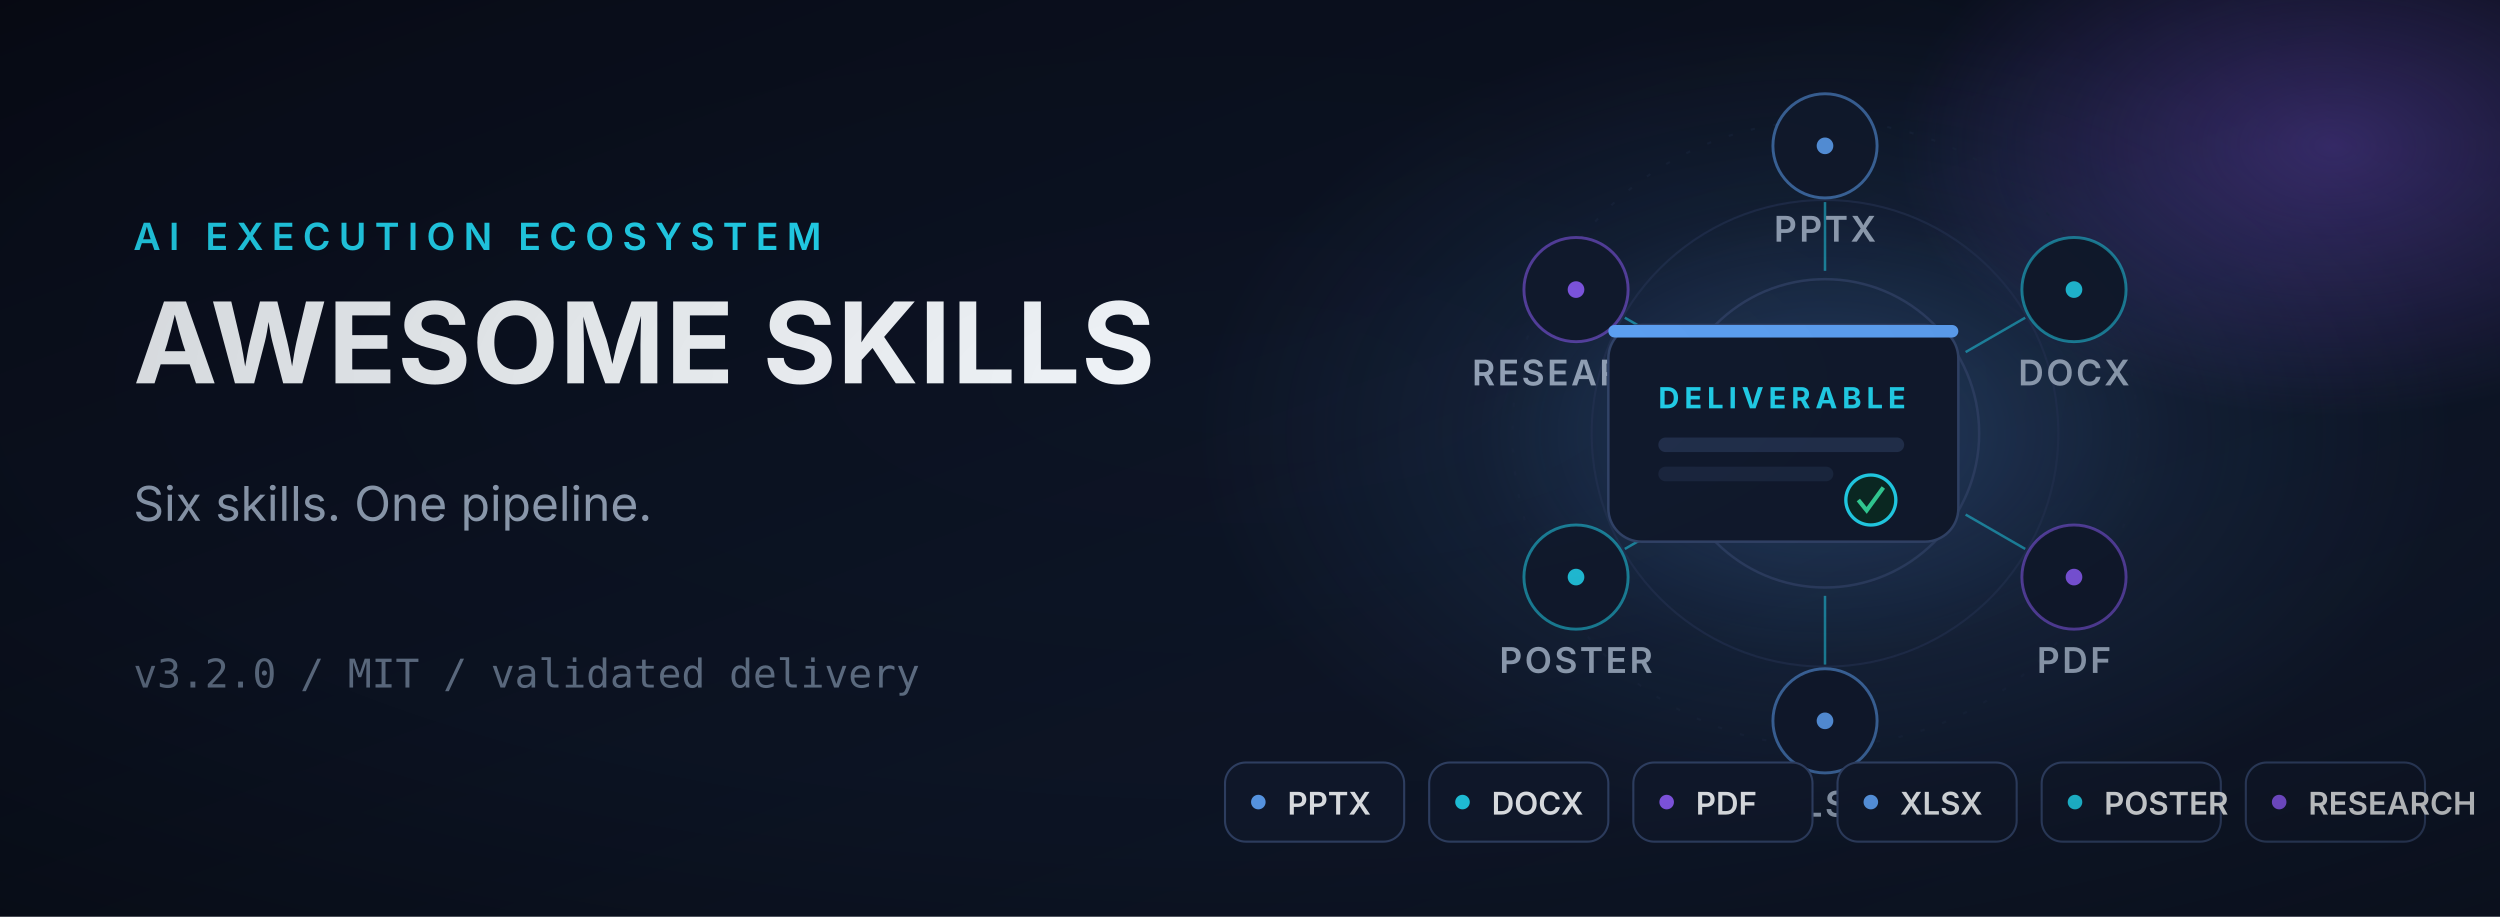
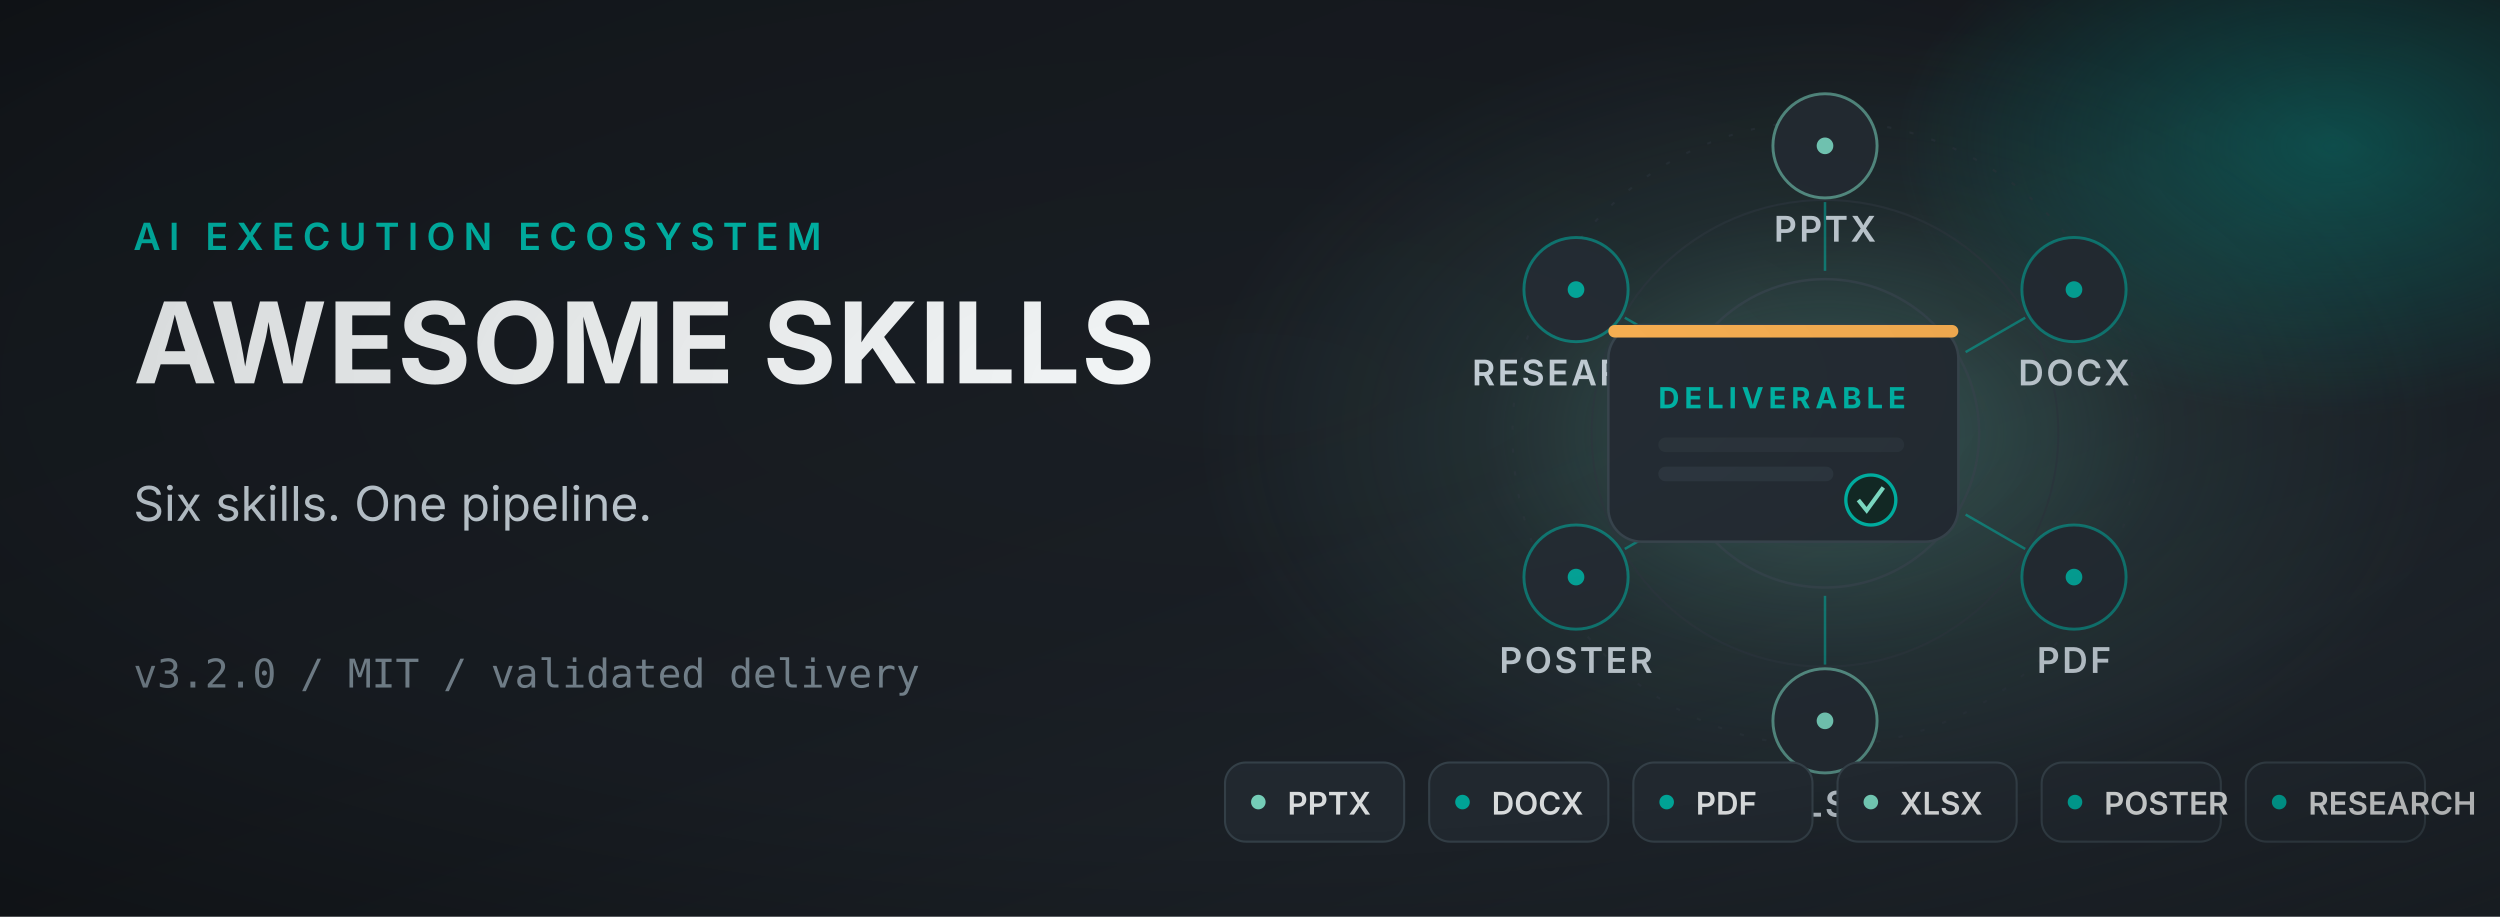
<svg xmlns="http://www.w3.org/2000/svg" width="1200" height="440" viewBox="0 0 1200 440" role="img" aria-labelledby="title-a desc-a">
  <defs>
    <linearGradient id="bg" x1="0" y1="0" x2="1" y2="1">
-       <stop offset="0" stop-color="#090D1A" />
-       <stop offset="0.55" stop-color="#0D1526" />
-       <stop offset="1" stop-color="#111A2E" />
+       <stop offset="0" stop-color="#15191E" />
+       <stop offset="0.55" stop-color="#1A1F25" />
+       <stop offset="1" stop-color="#252D35" />
    </linearGradient>
    <radialGradient id="halo" cx="0.5" cy="0.5" r="0.5">
-       <stop offset="0" stop-color="#60A5FA" stop-opacity="0.30" />
-       <stop offset="0.55" stop-color="#60A5FA" stop-opacity="0.08" />
-       <stop offset="1" stop-color="#60A5FA" stop-opacity="0" />
+       <stop offset="0" stop-color="#83E6CE" stop-opacity="0.30" />
+       <stop offset="0.55" stop-color="#83E6CE" stop-opacity="0.08" />
+       <stop offset="1" stop-color="#83E6CE" stop-opacity="0" />
    </radialGradient>
    <radialGradient id="violetHalo" cx="0.5" cy="0.5" r="0.5">
-       <stop offset="0" stop-color="#8B5CF6" stop-opacity="0.38" />
-       <stop offset="1" stop-color="#8B5CF6" stop-opacity="0" />
+       <stop offset="0" stop-color="#00B8A9" stop-opacity="0.38" />
+       <stop offset="1" stop-color="#00B8A9" stop-opacity="0" />
    </radialGradient>
    <radialGradient id="vignette" cx="0.5" cy="0.42" r="0.78">
      <stop offset="0" stop-color="#000000" stop-opacity="0" />
      <stop offset="0.62" stop-color="#000000" stop-opacity="0.12" />
      <stop offset="1" stop-color="#000000" stop-opacity="0.40" />
    </radialGradient>
    <linearGradient id="coreGrad" x1="0" y1="0" x2="1" y2="1">
-       <stop offset="0" stop-color="#60A5FA" />
-       <stop offset="0.55" stop-color="#8B5CF6" />
-       <stop offset="1" stop-color="#22D3EE" />
+       <stop offset="0" stop-color="#83E6CE" />
+       <stop offset="0.55" stop-color="#00B8A9" />
+       <stop offset="1" stop-color="#00B8A9" />
    </linearGradient>
    <linearGradient id="edge" x1="0" y1="0" x2="1" y2="0">
-       <stop offset="0" stop-color="#60A5FA" stop-opacity="0" />
-       <stop offset="0.5" stop-color="#22D3EE" stop-opacity="0.85" />
-       <stop offset="1" stop-color="#8B5CF6" stop-opacity="0" />
+       <stop offset="0" stop-color="#83E6CE" stop-opacity="0" />
+       <stop offset="0.5" stop-color="#00B8A9" stop-opacity="0.85" />
+       <stop offset="1" stop-color="#00B8A9" stop-opacity="0" />
    </linearGradient>
  </defs>
  <rect width="1200" height="440" fill="url(#bg)" />
  <g id="title-block">
-     <text x="64" y="120" font-size="18" fill="#22D3EE" font-weight="600" letter-spacing="4" font-family="-apple-system,BlinkMacSystemFont,'Segoe UI',PingFang SC,sans-serif">AI EXECUTION ECOSYSTEM</text>
-     <text x="64" y="184" font-size="54" fill="#F1F5F9" font-weight="700" letter-spacing="0.5" font-family="-apple-system,BlinkMacSystemFont,'Segoe UI',PingFang SC,sans-serif">AWESOME SKILLS</text>
+     <text x="64" y="120" font-size="18" fill="#00B8A9" font-weight="600" letter-spacing="4" font-family="-apple-system,BlinkMacSystemFont,'Segoe UI',PingFang SC,sans-serif">AI EXECUTION ECOSYSTEM</text>
+     <text x="64" y="184" font-size="54" fill="#F4F7F8" font-weight="700" letter-spacing="0.5" font-family="-apple-system,BlinkMacSystemFont,'Segoe UI',PingFang SC,sans-serif">AWESOME SKILLS</text>
    <path d="M64 210H214" stroke="url(#edge)" stroke-width="2" />
-     <text x="64" y="250" font-size="23" fill="#94A3B8" font-weight="400" font-family="-apple-system,BlinkMacSystemFont,'Segoe UI',PingFang SC,sans-serif">Six skills. One pipeline.</text>
-     <text x="64" y="330" font-size="19" fill="#64748B" font-weight="400" font-family="ui-monospace,SFMono-Regular,Consolas,monospace">v3.2.0  /  MIT  /  validated delivery</text>
+     <text x="64" y="250" font-size="23" fill="#C5D0D8" font-weight="400" font-family="-apple-system,BlinkMacSystemFont,'Segoe UI',PingFang SC,sans-serif">Six skills. One pipeline.</text>
+     <text x="64" y="330" font-size="19" fill="#7C8B96" font-weight="400" font-family="ui-monospace,SFMono-Regular,Consolas,monospace">v3.2.0  /  MIT  /  validated delivery</text>
  </g>
  <ellipse cx="876" cy="208" rx="300" ry="200" fill="url(#halo)" />
  <ellipse cx="1120" cy="70" rx="210" ry="130" fill="url(#violetHalo)" />
-   <circle cx="876" cy="208" r="112" fill="none" stroke="#243253" stroke-width="1" stroke-opacity="0.7" />
-   <circle cx="876" cy="208" r="150" fill="none" stroke="#1B2740" stroke-width="1" stroke-opacity="0.55" stroke-dasharray="2 9" />
-   <circle cx="876.0" cy="70.0" r="7" fill="#111A2E" stroke="#243253" stroke-width="1" />
-   <circle cx="995.512" cy="139.0" r="7" fill="#111A2E" stroke="#243253" stroke-width="1" />
-   <circle cx="995.512" cy="277.0" r="7" fill="#111A2E" stroke="#243253" stroke-width="1" />
-   <circle cx="876.0" cy="346.0" r="7" fill="#111A2E" stroke="#243253" stroke-width="1" />
-   <circle cx="756.488" cy="277.0" r="7" fill="#111A2E" stroke="#243253" stroke-width="1" />
-   <circle cx="756.488" cy="139.0" r="7" fill="#111A2E" stroke="#243253" stroke-width="1" />
+   <circle cx="876" cy="208" r="112" fill="none" stroke="#2E3841" stroke-width="1" stroke-opacity="0.7" />
+   <circle cx="876" cy="208" r="150" fill="none" stroke="#2E3841" stroke-width="1" stroke-opacity="0.55" stroke-dasharray="2 9" />
+   <circle cx="876.0" cy="70.0" r="7" fill="#252D35" stroke="#2E3841" stroke-width="1" />
+   <circle cx="995.512" cy="139.0" r="7" fill="#252D35" stroke="#2E3841" stroke-width="1" />
+   <circle cx="995.512" cy="277.0" r="7" fill="#252D35" stroke="#2E3841" stroke-width="1" />
+   <circle cx="876.0" cy="346.0" r="7" fill="#252D35" stroke="#2E3841" stroke-width="1" />
+   <circle cx="756.488" cy="277.0" r="7" fill="#252D35" stroke="#2E3841" stroke-width="1" />
+   <circle cx="756.488" cy="139.0" r="7" fill="#252D35" stroke="#2E3841" stroke-width="1" />
  <g id="links">
-     <path d="M876.0 130.0L876.0 97.0" fill="none" stroke="#22D3EE" stroke-width="1.2" stroke-opacity="0.55" />
-     <path d="M943.5 169.0L972.1 152.5" fill="none" stroke="#22D3EE" stroke-width="1.2" stroke-opacity="0.55" />
-     <path d="M943.5 247.0L972.1 263.5" fill="none" stroke="#22D3EE" stroke-width="1.2" stroke-opacity="0.55" />
-     <path d="M876.0 286.0L876.0 319.0" fill="none" stroke="#22D3EE" stroke-width="1.2" stroke-opacity="0.55" />
-     <path d="M808.5 247.0L779.9 263.5" fill="none" stroke="#22D3EE" stroke-width="1.2" stroke-opacity="0.55" />
-     <path d="M808.5 169.0L779.9 152.5" fill="none" stroke="#22D3EE" stroke-width="1.2" stroke-opacity="0.55" />
+     <path d="M876.0 130.0L876.0 97.0" fill="none" stroke="#00B8A9" stroke-width="1.2" stroke-opacity="0.55" />
+     <path d="M943.5 169.0L972.1 152.5" fill="none" stroke="#00B8A9" stroke-width="1.2" stroke-opacity="0.55" />
+     <path d="M943.5 247.0L972.1 263.5" fill="none" stroke="#00B8A9" stroke-width="1.2" stroke-opacity="0.55" />
+     <path d="M876.0 286.0L876.0 319.0" fill="none" stroke="#00B8A9" stroke-width="1.2" stroke-opacity="0.55" />
+     <path d="M808.5 247.0L779.9 263.5" fill="none" stroke="#00B8A9" stroke-width="1.2" stroke-opacity="0.55" />
+     <path d="M808.5 169.0L779.9 152.5" fill="none" stroke="#00B8A9" stroke-width="1.2" stroke-opacity="0.55" />
  </g>
  <g id="core">
-     <circle cx="876" cy="208" r="74" fill="none" stroke="#33456B" stroke-width="1.2" stroke-opacity="0.75" />
+     <circle cx="876" cy="208" r="74" fill="none" stroke="#3A4750" stroke-width="1.2" stroke-opacity="0.75" />
    <circle cx="876" cy="208" r="50" fill="url(#coreGrad)" />
    <g transform="translate(852 184) scale(0.19)">
-       <path fill="#090D1A" fill-opacity="0.82" d="M80 32H224V80H80V104H176L224 152V176L176 224H32V176H176V152H80L32 104V80Z" />
+       <path fill="#15191E" fill-opacity="0.82" d="M80 32H224V80H80V104H176L224 152V176L176 224H32V176H176V152H80L32 104V80Z" />
    </g>
  </g>
  <g id="module-1">
-     <circle cx="876.0" cy="70.0" r="25" fill="#111A2E" stroke="#60A5FA" stroke-width="1.4" stroke-opacity="0.55" />
-     <circle cx="876.0" cy="70.0" r="4" fill="#60A5FA" opacity="0.9" />
-     <text x="876.0" y="116.0" font-size="17" fill="#94A3B8" font-weight="600" text-anchor="middle" letter-spacing="1.2" font-family="-apple-system,BlinkMacSystemFont,'Segoe UI',PingFang SC,sans-serif">PPTX</text>
+     <circle cx="876.0" cy="70.0" r="25" fill="#252D35" stroke="#83E6CE" stroke-width="1.4" stroke-opacity="0.55" />
+     <circle cx="876.0" cy="70.0" r="4" fill="#83E6CE" opacity="0.9" />
+     <text x="876.0" y="116.0" font-size="17" fill="#C5D0D8" font-weight="600" text-anchor="middle" letter-spacing="1.2" font-family="-apple-system,BlinkMacSystemFont,'Segoe UI',PingFang SC,sans-serif">PPTX</text>
  </g>
  <g id="module-2">
-     <circle cx="995.512" cy="139.0" r="25" fill="#111A2E" stroke="#22D3EE" stroke-width="1.4" stroke-opacity="0.55" />
-     <circle cx="995.512" cy="139.0" r="4" fill="#22D3EE" opacity="0.9" />
-     <text x="995.512" y="185.0" font-size="17" fill="#94A3B8" font-weight="600" text-anchor="middle" letter-spacing="1.2" font-family="-apple-system,BlinkMacSystemFont,'Segoe UI',PingFang SC,sans-serif">DOCX</text>
+     <circle cx="995.512" cy="139.0" r="25" fill="#252D35" stroke="#00B8A9" stroke-width="1.4" stroke-opacity="0.55" />
+     <circle cx="995.512" cy="139.0" r="4" fill="#00B8A9" opacity="0.9" />
+     <text x="995.512" y="185.0" font-size="17" fill="#C5D0D8" font-weight="600" text-anchor="middle" letter-spacing="1.2" font-family="-apple-system,BlinkMacSystemFont,'Segoe UI',PingFang SC,sans-serif">DOCX</text>
  </g>
  <g id="module-3">
-     <circle cx="995.512" cy="277.0" r="25" fill="#111A2E" stroke="#8B5CF6" stroke-width="1.4" stroke-opacity="0.55" />
-     <circle cx="995.512" cy="277.0" r="4" fill="#8B5CF6" opacity="0.9" />
-     <text x="995.512" y="323.0" font-size="17" fill="#94A3B8" font-weight="600" text-anchor="middle" letter-spacing="1.2" font-family="-apple-system,BlinkMacSystemFont,'Segoe UI',PingFang SC,sans-serif">PDF</text>
+     <circle cx="995.512" cy="277.0" r="25" fill="#252D35" stroke="#00B8A9" stroke-width="1.4" stroke-opacity="0.55" />
+     <circle cx="995.512" cy="277.0" r="4" fill="#00B8A9" opacity="0.9" />
+     <text x="995.512" y="323.0" font-size="17" fill="#C5D0D8" font-weight="600" text-anchor="middle" letter-spacing="1.2" font-family="-apple-system,BlinkMacSystemFont,'Segoe UI',PingFang SC,sans-serif">PDF</text>
  </g>
  <g id="module-4">
-     <circle cx="876.0" cy="346.0" r="25" fill="#111A2E" stroke="#60A5FA" stroke-width="1.4" stroke-opacity="0.55" />
-     <circle cx="876.0" cy="346.0" r="4" fill="#60A5FA" opacity="0.9" />
-     <text x="876.0" y="392.0" font-size="17" fill="#94A3B8" font-weight="600" text-anchor="middle" letter-spacing="1.2" font-family="-apple-system,BlinkMacSystemFont,'Segoe UI',PingFang SC,sans-serif">XLSX</text>
+     <circle cx="876.0" cy="346.0" r="25" fill="#252D35" stroke="#83E6CE" stroke-width="1.4" stroke-opacity="0.55" />
+     <circle cx="876.0" cy="346.0" r="4" fill="#83E6CE" opacity="0.9" />
+     <text x="876.0" y="392.0" font-size="17" fill="#C5D0D8" font-weight="600" text-anchor="middle" letter-spacing="1.2" font-family="-apple-system,BlinkMacSystemFont,'Segoe UI',PingFang SC,sans-serif">XLSX</text>
  </g>
  <g id="module-5">
-     <circle cx="756.488" cy="277.0" r="25" fill="#111A2E" stroke="#22D3EE" stroke-width="1.4" stroke-opacity="0.55" />
-     <circle cx="756.488" cy="277.0" r="4" fill="#22D3EE" opacity="0.9" />
-     <text x="756.488" y="323.0" font-size="17" fill="#94A3B8" font-weight="600" text-anchor="middle" letter-spacing="1.2" font-family="-apple-system,BlinkMacSystemFont,'Segoe UI',PingFang SC,sans-serif">POSTER</text>
+     <circle cx="756.488" cy="277.0" r="25" fill="#252D35" stroke="#00B8A9" stroke-width="1.4" stroke-opacity="0.55" />
+     <circle cx="756.488" cy="277.0" r="4" fill="#00B8A9" opacity="0.9" />
+     <text x="756.488" y="323.0" font-size="17" fill="#C5D0D8" font-weight="600" text-anchor="middle" letter-spacing="1.2" font-family="-apple-system,BlinkMacSystemFont,'Segoe UI',PingFang SC,sans-serif">POSTER</text>
  </g>
  <g id="module-6">
-     <circle cx="756.488" cy="139.0" r="25" fill="#111A2E" stroke="#8B5CF6" stroke-width="1.4" stroke-opacity="0.55" />
-     <circle cx="756.488" cy="139.0" r="4" fill="#8B5CF6" opacity="0.9" />
-     <text x="756.488" y="185.0" font-size="17" fill="#94A3B8" font-weight="600" text-anchor="middle" letter-spacing="1.2" font-family="-apple-system,BlinkMacSystemFont,'Segoe UI',PingFang SC,sans-serif">RESEARCH</text>
+     <circle cx="756.488" cy="139.0" r="25" fill="#252D35" stroke="#00B8A9" stroke-width="1.4" stroke-opacity="0.55" />
+     <circle cx="756.488" cy="139.0" r="4" fill="#00B8A9" opacity="0.9" />
+     <text x="756.488" y="185.0" font-size="17" fill="#C5D0D8" font-weight="600" text-anchor="middle" letter-spacing="1.2" font-family="-apple-system,BlinkMacSystemFont,'Segoe UI',PingFang SC,sans-serif">RESEARCH</text>
  </g>
  <g id="pipeline">
-     <rect x="588.0" y="366" width="86" height="38" rx="10" fill="#111A2E" stroke="#33456B" stroke-width="1" />
-     <circle cx="604.0" cy="385" r="3.5" fill="#60A5FA" />
-     <text x="618.0" y="391" font-size="15" fill="#F1F5F9" font-weight="600" font-family="-apple-system,BlinkMacSystemFont,'Segoe UI',PingFang SC,sans-serif">PPTX</text>
-     <rect x="686.0" y="366" width="86" height="38" rx="10" fill="#111A2E" stroke="#33456B" stroke-width="1" />
-     <circle cx="702.0" cy="385" r="3.5" fill="#22D3EE" />
-     <text x="716.0" y="391" font-size="15" fill="#F1F5F9" font-weight="600" font-family="-apple-system,BlinkMacSystemFont,'Segoe UI',PingFang SC,sans-serif">DOCX</text>
-     <rect x="784.0" y="366" width="86" height="38" rx="10" fill="#111A2E" stroke="#33456B" stroke-width="1" />
-     <circle cx="800.0" cy="385" r="3.5" fill="#8B5CF6" />
-     <text x="814.0" y="391" font-size="15" fill="#F1F5F9" font-weight="600" font-family="-apple-system,BlinkMacSystemFont,'Segoe UI',PingFang SC,sans-serif">PDF</text>
-     <rect x="882.0" y="366" width="86" height="38" rx="10" fill="#111A2E" stroke="#33456B" stroke-width="1" />
-     <circle cx="898.0" cy="385" r="3.5" fill="#60A5FA" />
-     <text x="912.0" y="391" font-size="15" fill="#F1F5F9" font-weight="600" font-family="-apple-system,BlinkMacSystemFont,'Segoe UI',PingFang SC,sans-serif">XLSX</text>
-     <rect x="980.0" y="366" width="86" height="38" rx="10" fill="#111A2E" stroke="#33456B" stroke-width="1" />
-     <circle cx="996.0" cy="385" r="3.5" fill="#22D3EE" />
-     <text x="1010.0" y="391" font-size="15" fill="#F1F5F9" font-weight="600" font-family="-apple-system,BlinkMacSystemFont,'Segoe UI',PingFang SC,sans-serif">POSTER</text>
-     <rect x="1078.0" y="366" width="86" height="38" rx="10" fill="#111A2E" stroke="#33456B" stroke-width="1" />
-     <circle cx="1094.0" cy="385" r="3.5" fill="#8B5CF6" />
-     <text x="1108.0" y="391" font-size="15" fill="#F1F5F9" font-weight="600" font-family="-apple-system,BlinkMacSystemFont,'Segoe UI',PingFang SC,sans-serif">RESEARCH</text>
+     <rect x="588.0" y="366" width="86" height="38" rx="10" fill="#252D35" stroke="#3A4750" stroke-width="1" />
+     <circle cx="604.0" cy="385" r="3.5" fill="#83E6CE" />
+     <text x="618.0" y="391" font-size="15" fill="#F4F7F8" font-weight="600" font-family="-apple-system,BlinkMacSystemFont,'Segoe UI',PingFang SC,sans-serif">PPTX</text>
+     <rect x="686.0" y="366" width="86" height="38" rx="10" fill="#252D35" stroke="#3A4750" stroke-width="1" />
+     <circle cx="702.0" cy="385" r="3.5" fill="#00B8A9" />
+     <text x="716.0" y="391" font-size="15" fill="#F4F7F8" font-weight="600" font-family="-apple-system,BlinkMacSystemFont,'Segoe UI',PingFang SC,sans-serif">DOCX</text>
+     <rect x="784.0" y="366" width="86" height="38" rx="10" fill="#252D35" stroke="#3A4750" stroke-width="1" />
+     <circle cx="800.0" cy="385" r="3.5" fill="#00B8A9" />
+     <text x="814.0" y="391" font-size="15" fill="#F4F7F8" font-weight="600" font-family="-apple-system,BlinkMacSystemFont,'Segoe UI',PingFang SC,sans-serif">PDF</text>
+     <rect x="882.0" y="366" width="86" height="38" rx="10" fill="#252D35" stroke="#3A4750" stroke-width="1" />
+     <circle cx="898.0" cy="385" r="3.5" fill="#83E6CE" />
+     <text x="912.0" y="391" font-size="15" fill="#F4F7F8" font-weight="600" font-family="-apple-system,BlinkMacSystemFont,'Segoe UI',PingFang SC,sans-serif">XLSX</text>
+     <rect x="980.0" y="366" width="86" height="38" rx="10" fill="#252D35" stroke="#3A4750" stroke-width="1" />
+     <circle cx="996.0" cy="385" r="3.5" fill="#00B8A9" />
+     <text x="1010.0" y="391" font-size="15" fill="#F4F7F8" font-weight="600" font-family="-apple-system,BlinkMacSystemFont,'Segoe UI',PingFang SC,sans-serif">POSTER</text>
+     <rect x="1078.0" y="366" width="86" height="38" rx="10" fill="#252D35" stroke="#3A4750" stroke-width="1" />
+     <circle cx="1094.0" cy="385" r="3.5" fill="#00B8A9" />
+     <text x="1108.0" y="391" font-size="15" fill="#F4F7F8" font-weight="600" font-family="-apple-system,BlinkMacSystemFont,'Segoe UI',PingFang SC,sans-serif">RESEARCH</text>
  </g>
  <g id="output">
-     <rect x="772" y="156" width="168" height="104" rx="16" fill="#111A2E" stroke="#33456B" stroke-width="1.2" />
-     <rect x="772" y="156" width="168" height="6" rx="3" fill="#60A5FA" />
-     <text x="796" y="196" font-size="14" fill="#22D3EE" font-weight="700" letter-spacing="2.4" font-family="-apple-system,BlinkMacSystemFont,'Segoe UI',PingFang SC,sans-serif">DELIVERABLE</text>
-     <rect x="796" y="210" width="118" height="7" rx="3.5" fill="#22304D" />
-     <rect x="796" y="224" width="84" height="7" rx="3.5" fill="#1B2740" />
-     <circle cx="898" cy="240" r="12" fill="#0B2A24" stroke="#22D3EE" stroke-width="1.6" />
-     <path d="M892 240L896 245L904 234" fill="none" stroke="#34D399" stroke-width="2" />
+     <rect x="772" y="156" width="168" height="104" rx="16" fill="#252D35" stroke="#3A4750" stroke-width="1.2" />
+     <rect x="772" y="156" width="168" height="6" rx="3" fill="#FFB454" />
+     <text x="796" y="196" font-size="14" fill="#00B8A9" font-weight="700" letter-spacing="2.4" font-family="-apple-system,BlinkMacSystemFont,'Segoe UI',PingFang SC,sans-serif">DELIVERABLE</text>
+     <rect x="796" y="210" width="118" height="7" rx="3.5" fill="#2C353D" />
+     <rect x="796" y="224" width="84" height="7" rx="3.5" fill="#2E3841" />
+     <circle cx="898" cy="240" r="12" fill="#132B27" stroke="#00B8A9" stroke-width="1.6" />
+     <path d="M892 240L896 245L904 234" fill="none" stroke="#83E6CE" stroke-width="2" />
  </g>
  <rect width="1200" height="440" fill="url(#vignette)" />
</svg>
